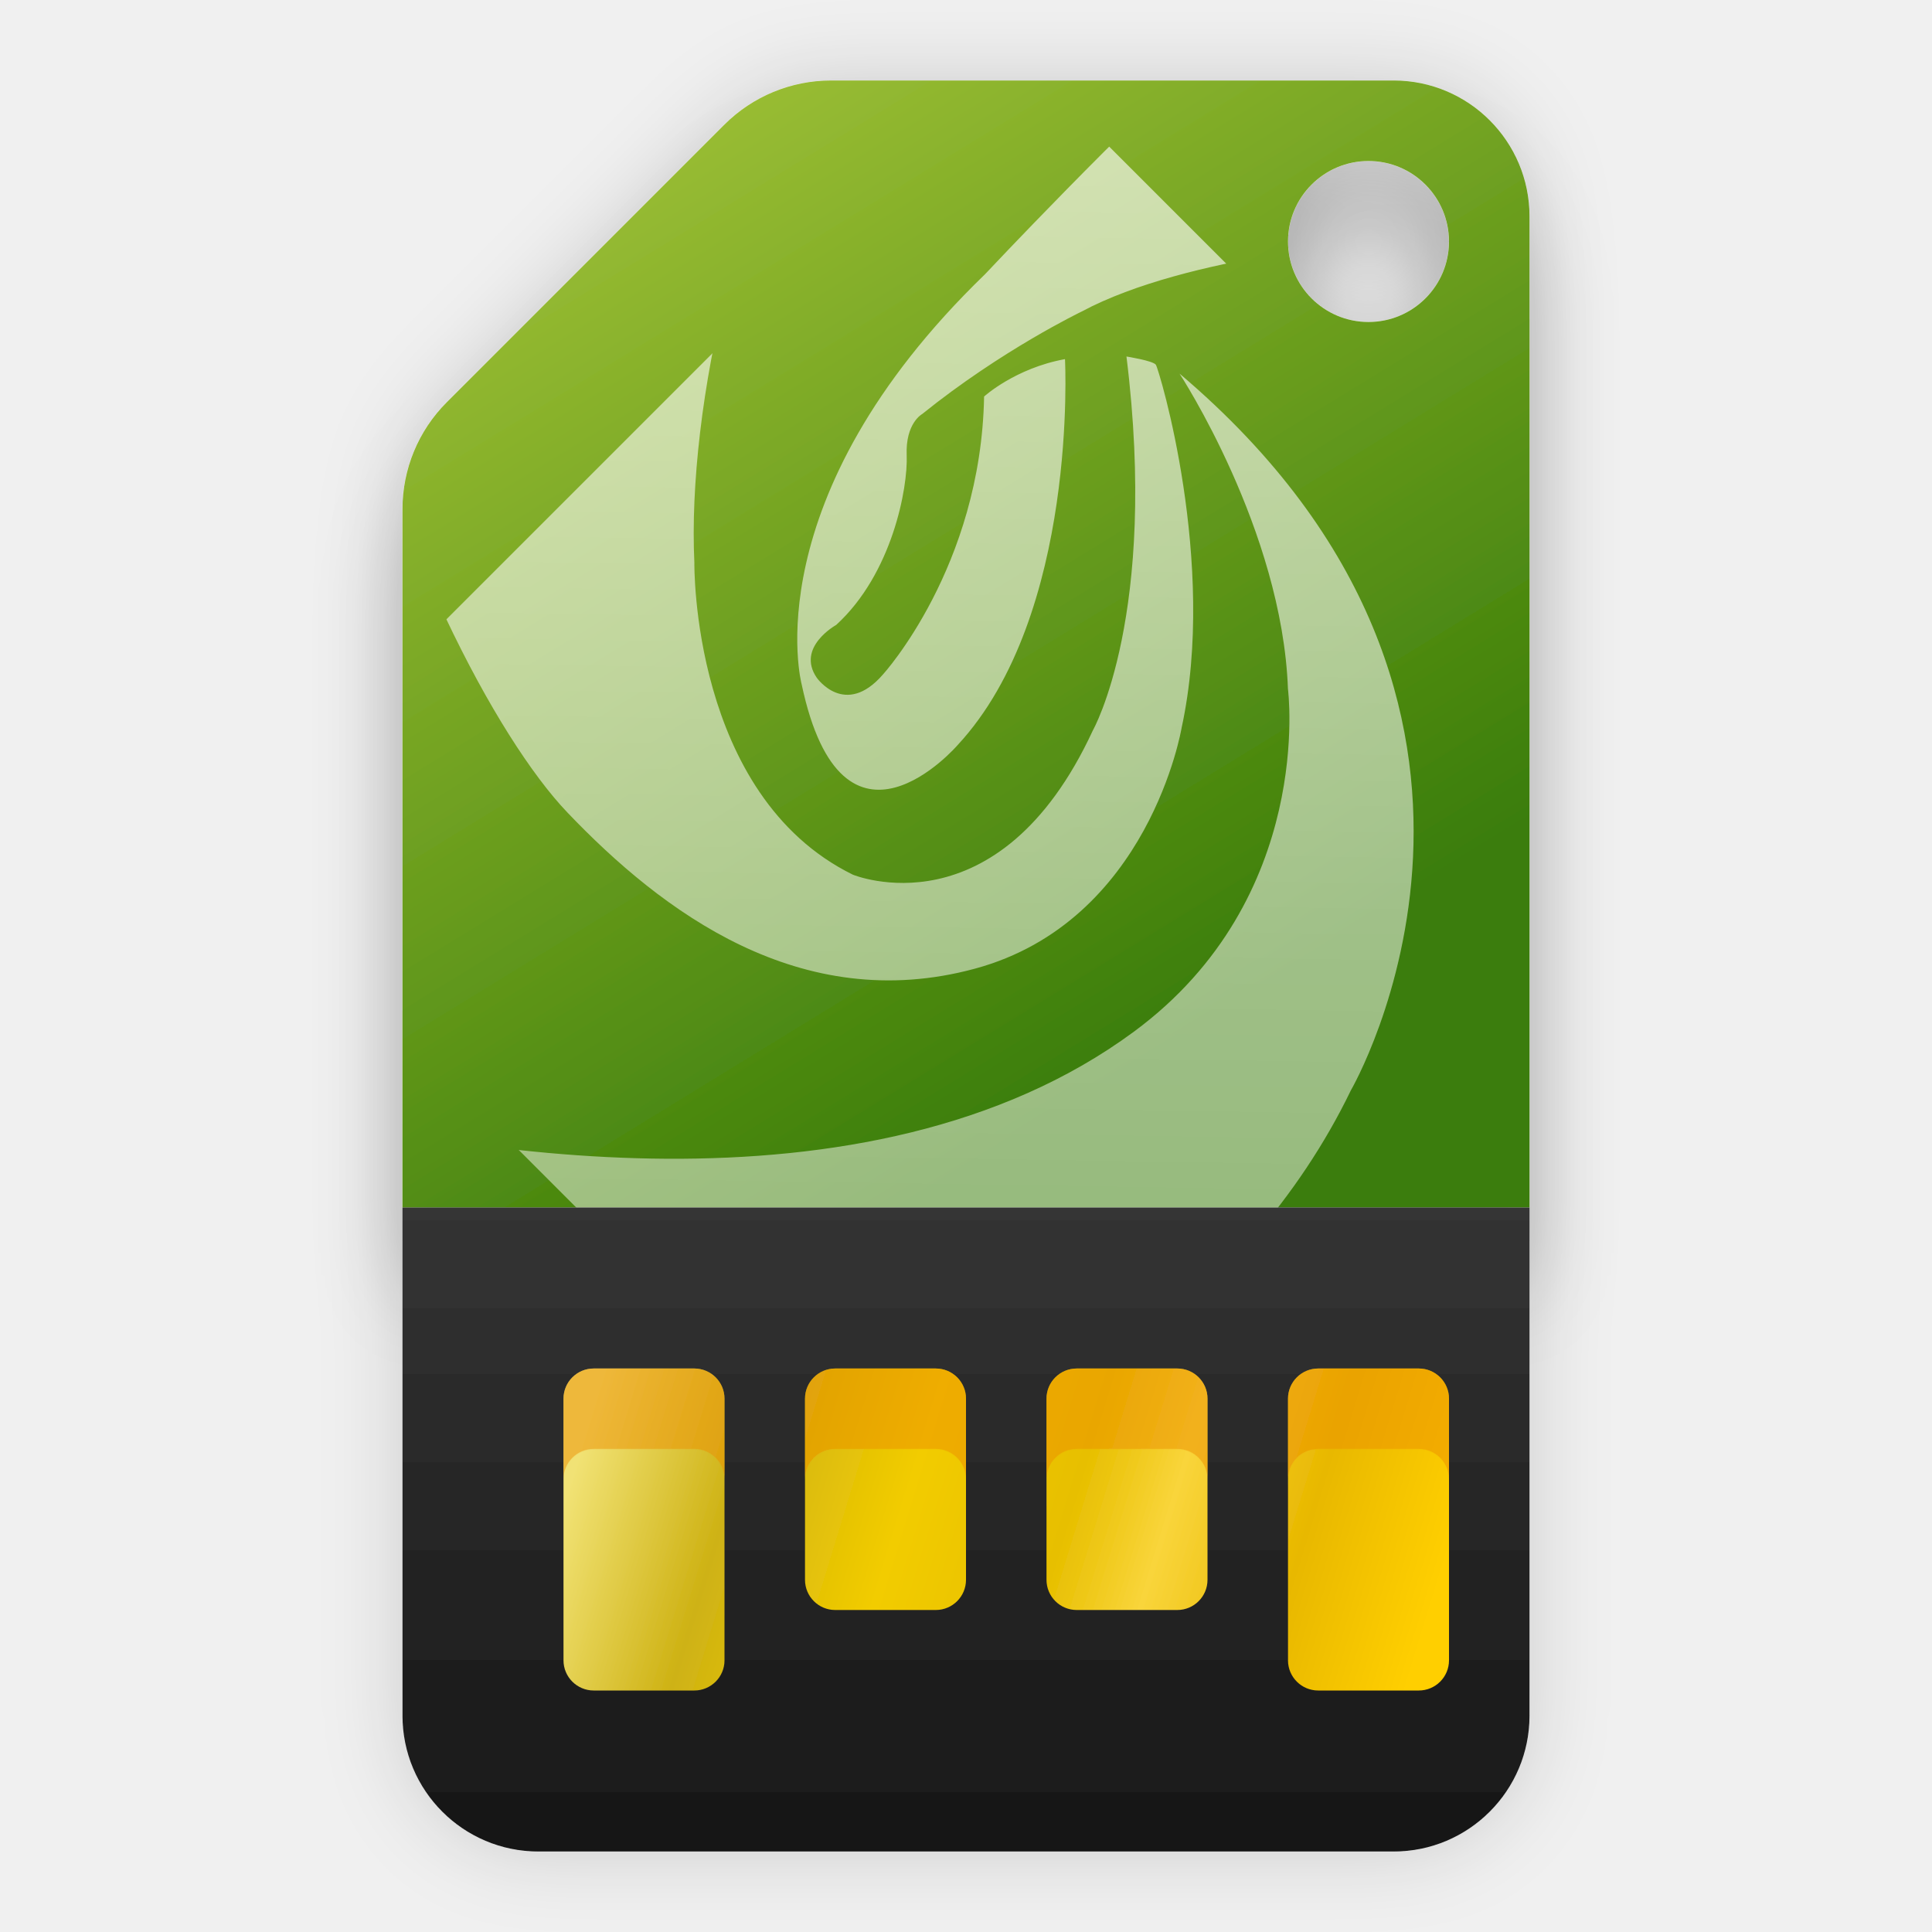
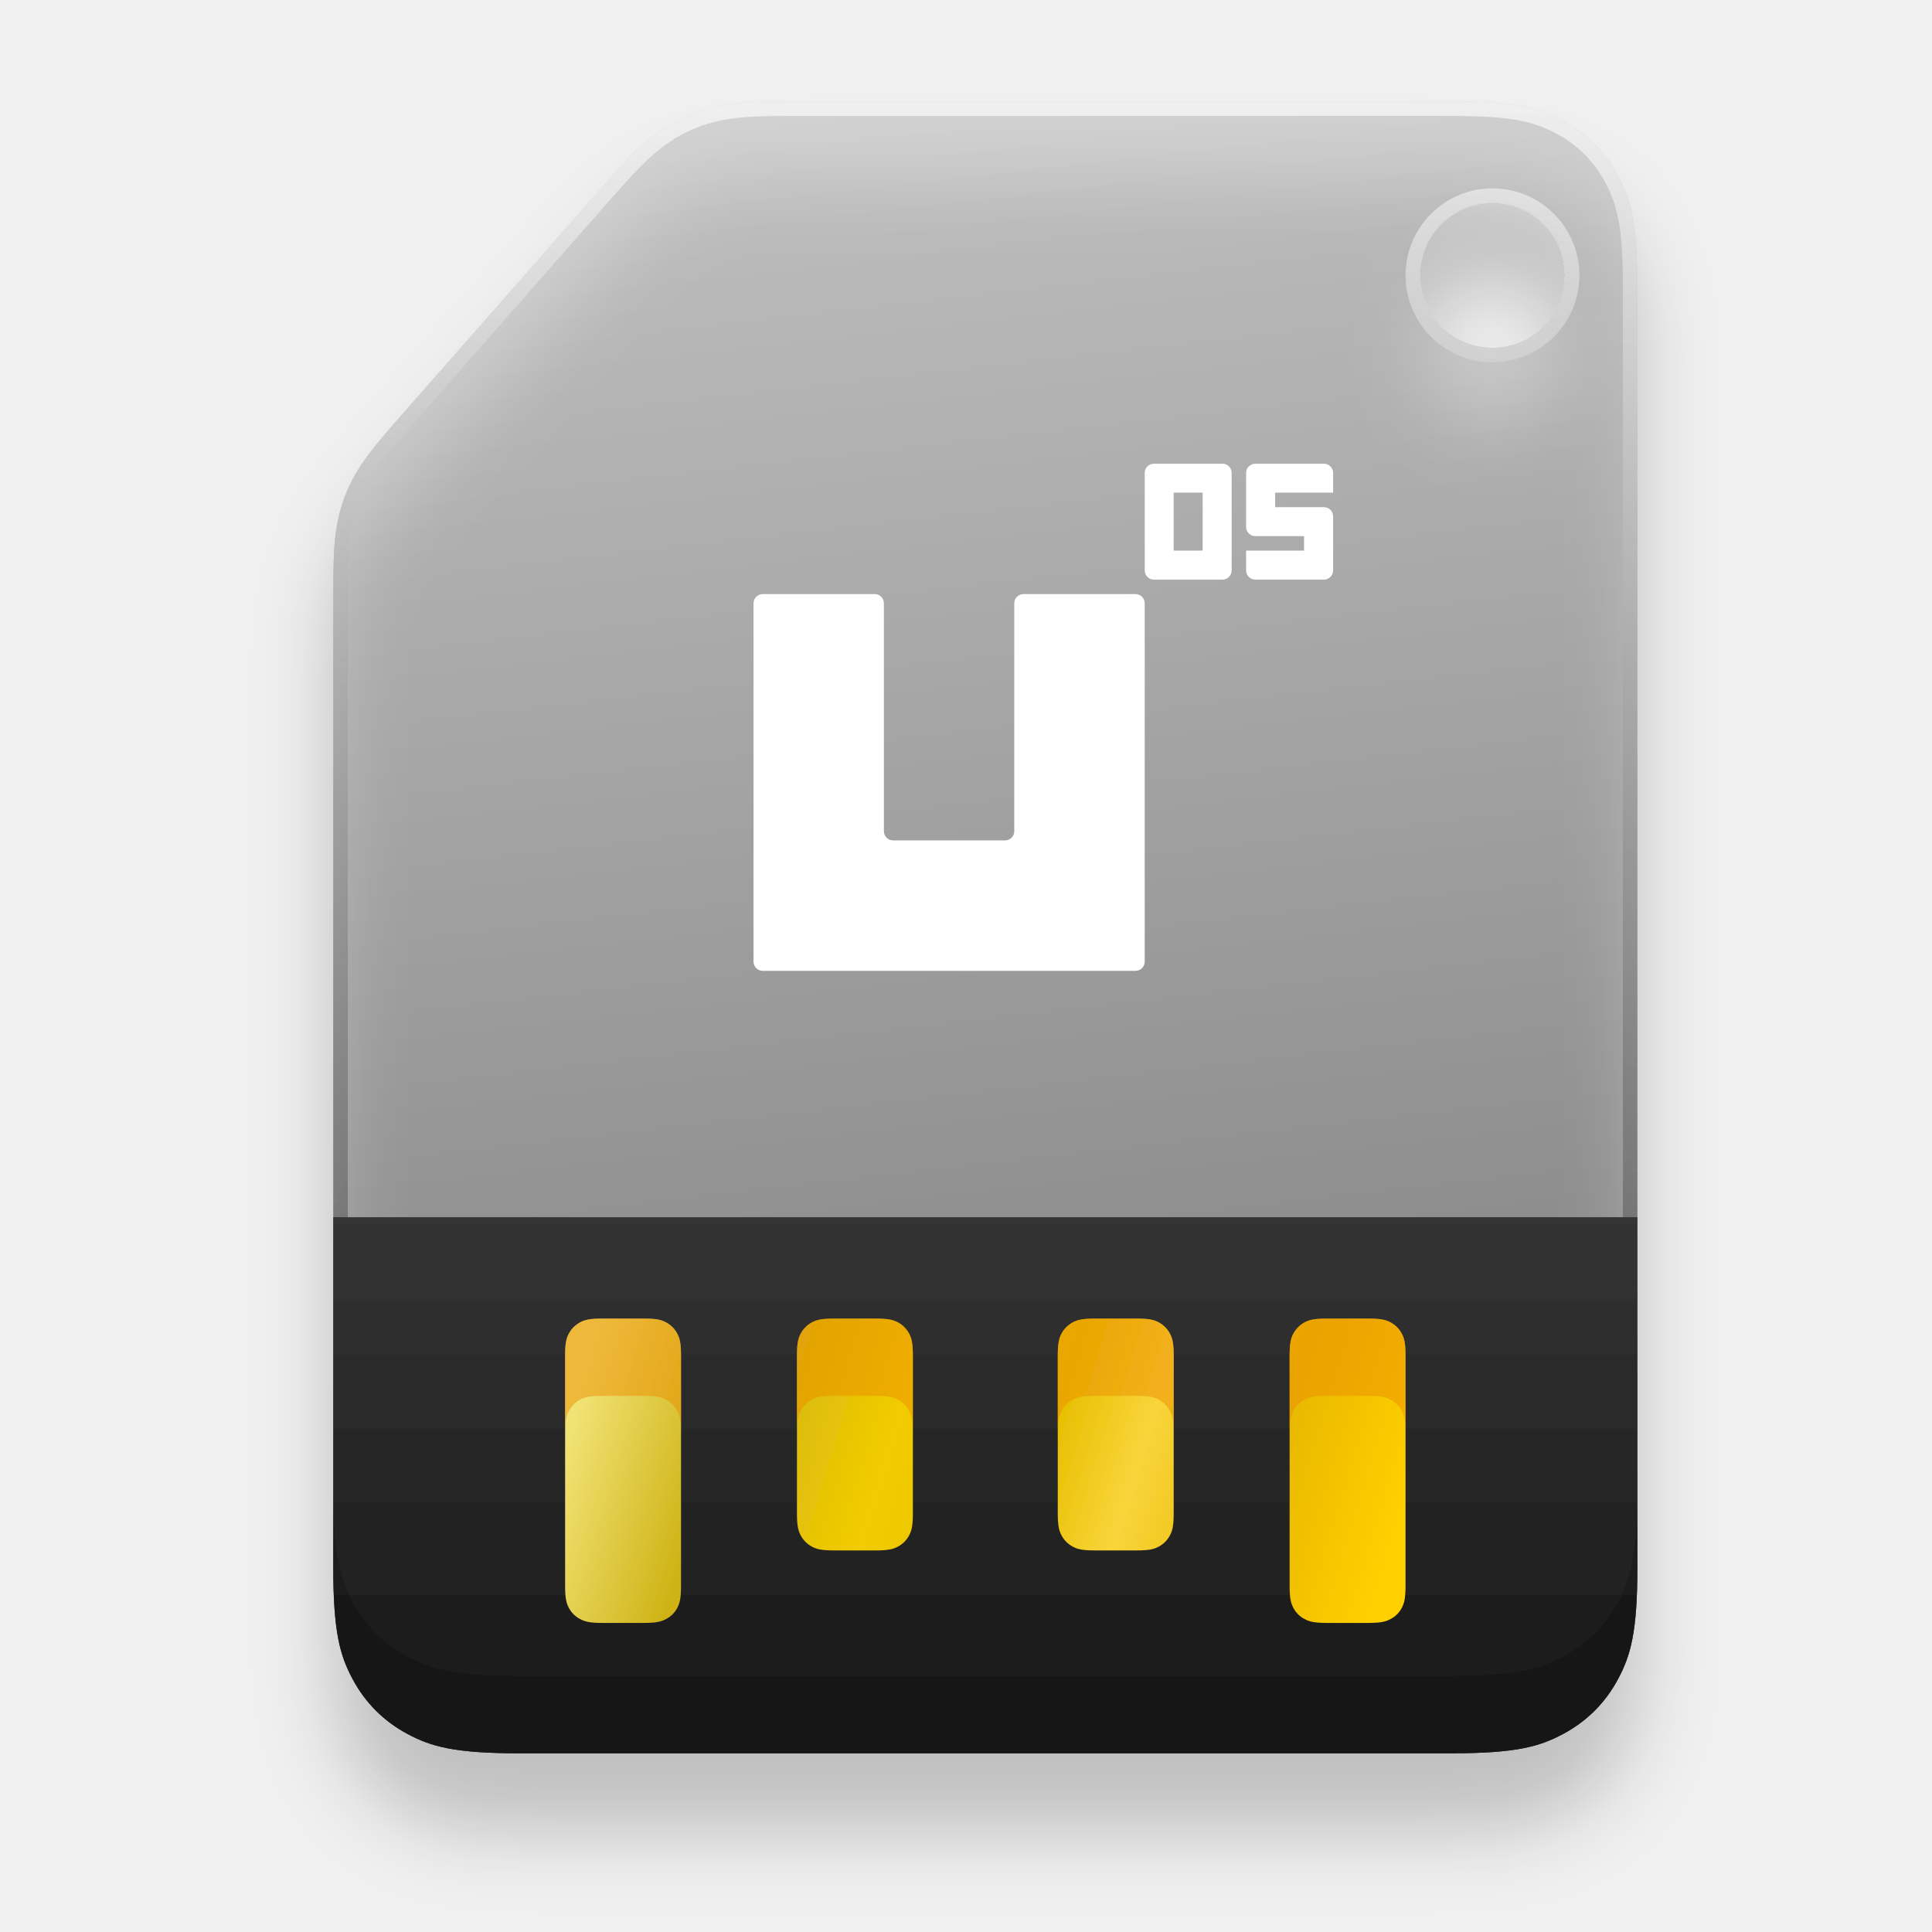
- <svg xmlns="http://www.w3.org/2000/svg" xmlns:xlink="http://www.w3.org/1999/xlink" width="24" height="24" viewBox="0 0 24 24">
+ <svg xmlns="http://www.w3.org/2000/svg" xmlns:xlink="http://www.w3.org/1999/xlink" width="25px" height="25px" viewBox="0 0 25 25" version="1.1">
  <defs>
-     <filter id="deepin-boot-maker-a" width="178.6%" height="136.4%" x="-39.3%" y="-25%" filterUnits="objectBoundingBox">
-       <feOffset in="SourceAlpha" result="shadowOffsetOuter1" />
-       <feGaussianBlur in="shadowOffsetOuter1" result="shadowBlurOuter1" stdDeviation=".5" />
-       <feComposite in="shadowBlurOuter1" in2="SourceAlpha" operator="out" result="shadowBlurOuter1" />
-       <feColorMatrix in="shadowBlurOuter1" result="shadowMatrixOuter1" values="0 0 0 0 0   0 0 0 0 0   0 0 0 0 0  0 0 0 0.15 0" />
+     <filter x="-11.9%" y="-4.7%" width="123.7%" height="118.7%" filterUnits="objectBoundingBox" id="filter-1">
+       <feOffset dx="0" dy="1" in="SourceAlpha" result="shadowOffsetOuter1" />
+       <feGaussianBlur stdDeviation="0.5" in="shadowOffsetOuter1" result="shadowBlurOuter1" />
+       <feColorMatrix values="0 0 0 0 0   0 0 0 0 0   0 0 0 0 0  0 0 0 0.2 0" type="matrix" in="shadowBlurOuter1" result="shadowMatrixOuter1" />
      <feMerge>
        <feMergeNode in="shadowMatrixOuter1" />
        <feMergeNode in="SourceGraphic" />
      </feMerge>
    </filter>
-     <filter id="deepin-boot-maker-b" width="157.1%" height="157.1%" x="-28.6%" y="-28.6%" filterUnits="objectBoundingBox">
-       <feOffset dy="1" in="SourceAlpha" result="shadowOffsetOuter1" />
-       <feGaussianBlur in="shadowOffsetOuter1" result="shadowBlurOuter1" stdDeviation=".5" />
-       <feComposite in="shadowBlurOuter1" in2="SourceAlpha" operator="out" result="shadowBlurOuter1" />
-       <feColorMatrix in="shadowBlurOuter1" result="shadowMatrixOuter1" values="0 0 0 0 0   0 0 0 0 0   0 0 0 0 0  0 0 0 0.2 0" />
-       <feMerge>
-         <feMergeNode in="shadowMatrixOuter1" />
-         <feMergeNode in="SourceGraphic" />
-       </feMerge>
+     <linearGradient x1="36.304%" y1="0%" x2="44.954%" y2="95.303%" id="linearGradient-2">
+       <stop stop-color="#BFBFBF" offset="0%" />
+       <stop stop-color="#7E7E7E" offset="100%" />
+     </linearGradient>
+     <path d="M14.471,-2.26708535e-16 C15.307,1.31724187e-16 15.61,0.087 15.916,0.25 C16.221,0.414 16.461,0.654 16.625,0.959 C16.788,1.265 16.875,1.568 16.875,2.404 L16.875,18.971 C16.875,19.807 16.788,20.11 16.625,20.416 C16.461,20.721 16.221,20.961 15.916,21.125 C15.61,21.288 15.307,21.375 14.471,21.375 L2.404,21.375 C1.568,21.375 1.265,21.288 0.959,21.125 C0.654,20.961 0.414,20.721 0.25,20.416 C0.087,20.11 0,19.807 0,18.971 L0,6.36 C0,5.812 0.017,5.624 0.061,5.416 C0.104,5.207 0.174,5.022 0.279,4.837 C0.384,4.652 0.495,4.5 0.857,4.088 L3.467,1.121 C3.872,0.66 4.033,0.516 4.234,0.378 C4.435,0.239 4.644,0.145 4.881,0.085 C5.094,0.031 5.289,0.005 5.773,0.001 L14.471,-2.26708535e-16 Z M15,1.312 C14.482,1.312 14.062,1.732 14.062,2.25 C14.062,2.768 14.482,3.188 15,3.188 C15.518,3.188 15.938,2.768 15.938,2.25 C15.938,1.732 15.518,1.312 15,1.312 Z" id="path-3" />
+     <filter x="-5.9%" y="-4.7%" width="111.9%" height="109.4%" filterUnits="objectBoundingBox" id="filter-4">
+       <feGaussianBlur stdDeviation="0.5" in="SourceAlpha" result="shadowBlurInner1" />
+       <feOffset dx="0" dy="1" in="shadowBlurInner1" result="shadowOffsetInner1" />
+       <feComposite in="shadowOffsetInner1" in2="SourceAlpha" operator="arithmetic" k2="-1" k3="1" result="shadowInnerInner1" />
+       <feColorMatrix values="0 0 0 0 1   0 0 0 0 1   0 0 0 0 1  0 0 0 0.3 0" type="matrix" in="shadowInnerInner1" />
    </filter>
-     <linearGradient id="deepin-boot-maker-d" x1="28.026%" x2="77.126%" y1="0%" y2="80.043%">
-       <stop offset="0%" stop-color="#9BBE34" />
-       <stop offset="100%" stop-color="#3A7D09" />
+     <linearGradient x1="50%" y1="0%" x2="50%" y2="99.367%" id="linearGradient-5">
+       <stop stop-color="#FFFFFF" stop-opacity="0.655" offset="0%" />
+       <stop stop-color="#000000" stop-opacity="0.441" offset="100%" />
    </linearGradient>
-     <path id="deepin-boot-maker-c" d="M12.312,0 C13.244,-9.98967025e-16 14,0.756 14,1.688 L14,14 L0,14 L0,5.324 C-6.08993485e-17,4.826 0.198,4.349 0.549,3.998 L3.998,0.549 C4.349,0.198 4.826,9.79527442e-16 5.324,0 L12.312,0 Z M12,1 C11.448,1 11,1.448 11,2 C11,2.552 11.448,3 12,3 C12.552,3 13,2.552 13,2 C13,1.448 12.552,1 12,1 Z" />
-     <linearGradient id="deepin-boot-maker-e" x1="82.09%" x2="16.982%" y1="23.327%" y2="86.409%">
-       <stop offset="0%" stop-color="#FFF" stop-opacity=".647" />
-       <stop offset="100%" stop-color="#FFF" />
+     <linearGradient x1="50%" y1="0%" x2="50%" y2="96.171%" id="linearGradient-6">
+       <stop stop-color="#343434" offset="0%" />
+       <stop stop-color="#181818" offset="100%" />
    </linearGradient>
-     <linearGradient id="deepin-boot-maker-g" x1="50%" x2="50%" y1="0%" y2="96.171%">
-       <stop offset="0%" stop-color="#343434" />
-       <stop offset="100%" stop-color="#181818" />
+     <path d="M0,14.438 L16.875,14.438 L16.875,18.971 C16.875,19.807 16.788,20.11 16.624,20.415 C16.461,20.721 16.221,20.961 15.915,21.124 C15.61,21.288 15.307,21.375 14.471,21.375 L2.404,21.375 C1.568,21.375 1.265,21.288 0.96,21.124 C0.654,20.961 0.414,20.721 0.251,20.415 C0.087,20.11 0,19.807 0,18.971 L0,14.438 L0,14.438 Z" id="path-7" />
+     <filter x="-3.0%" y="-7.2%" width="105.9%" height="114.4%" filterUnits="objectBoundingBox" id="filter-8">
+       <feOffset dx="0" dy="-1" in="SourceAlpha" result="shadowOffsetInner1" />
+       <feComposite in="shadowOffsetInner1" in2="SourceAlpha" operator="arithmetic" k2="-1" k3="1" result="shadowInnerInner1" />
+       <feColorMatrix values="0 0 0 0 0   0 0 0 0 0   0 0 0 0 0  0 0 0 0.2 0" type="matrix" in="shadowInnerInner1" />
+     </filter>
+     <linearGradient x1="0%" y1="44.479%" x2="100%" y2="55.514%" id="linearGradient-9">
+       <stop stop-color="#F1E274" offset="0%" />
+       <stop stop-color="#CEB214" offset="18.149%" />
+       <stop stop-color="#F2CC00" offset="37.816%" />
+       <stop stop-color="#E7BF00" offset="56.473%" />
+       <stop stop-color="#F9D53B" offset="67.568%" />
+       <stop stop-color="#E8B800" offset="83.443%" />
+       <stop stop-color="#FFCF00" offset="100%" />
    </linearGradient>
-     <linearGradient id="deepin-boot-maker-h" x1="0%" x2="100%" y1="44.431%" y2="55.562%">
-       <stop offset="0%" stop-color="#F1E274" />
-       <stop offset="18.149%" stop-color="#CEB214" />
-       <stop offset="37.816%" stop-color="#F2CC00" />
-       <stop offset="56.473%" stop-color="#E7BF00" />
-       <stop offset="67.568%" stop-color="#F9D53B" />
-       <stop offset="83.443%" stop-color="#E8B800" />
-       <stop offset="100%" stop-color="#FFCF00" />
-     </linearGradient>
-     <path id="deepin-boot-maker-i" d="M3.625,16 C3.832,16 4,16.168 4,16.375 L4,19.625 C4,19.832 3.832,20 3.625,20 L2.375,20 C2.168,20 2,19.832 2,19.625 L2,16.375 C2,16.168 2.168,16 2.375,16 L3.625,16 Z M12.625,16 C12.832,16 13,16.168 13,16.375 L13,19.625 C13,19.832 12.832,20 12.625,20 L11.375,20 C11.168,20 11,19.832 11,19.625 L11,16.375 C11,16.168 11.168,16 11.375,16 L12.625,16 Z M9.625,16 C9.832,16 10,16.168 10,16.375 L10,18.625 C10,18.832 9.832,19 9.625,19 L8.375,19 C8.168,19 8,18.832 8,18.625 L8,16.375 C8,16.168 8.168,16 8.375,16 L9.625,16 Z M6.625,16 C6.832,16 7,16.168 7,16.375 L7,18.625 C7,18.832 6.832,19 6.625,19 L5.375,19 C5.168,19 5,18.832 5,18.625 L5,16.375 C5,16.168 5.168,16 5.375,16 L6.625,16 Z" />
-     <filter id="deepin-boot-maker-j" width="109.1%" height="125%" x="-4.5%" y="-12.5%" filterUnits="objectBoundingBox">
-       <feOffset dy="1" in="SourceAlpha" result="shadowOffsetInner1" />
-       <feComposite in="shadowOffsetInner1" in2="SourceAlpha" k2="-1" k3="1" operator="arithmetic" result="shadowInnerInner1" />
-       <feColorMatrix in="shadowInnerInner1" values="0 0 0 0 0.927   0 0 0 0 0.559   0 0 0 0 0  0 0 0 0.5 0" />
+     <path d="M3.481,15.75 L4.019,15.75 C4.186,15.75 4.247,15.767 4.308,15.8 C4.369,15.833 4.417,15.881 4.45,15.942 C4.483,16.003 4.5,16.064 4.5,16.231 L4.5,19.207 C4.5,19.374 4.483,19.434 4.45,19.496 C4.417,19.557 4.369,19.605 4.308,19.637 C4.247,19.67 4.186,19.688 4.019,19.688 L3.481,19.688 C3.314,19.688 3.253,19.67 3.192,19.637 C3.131,19.605 3.083,19.557 3.05,19.496 C3.017,19.434 3,19.374 3,19.207 L3,16.231 C3,16.064 3.017,16.003 3.05,15.942 C3.083,15.881 3.131,15.833 3.192,15.8 C3.253,15.767 3.314,15.75 3.481,15.75 Z M12.856,15.75 L13.394,15.75 C13.561,15.75 13.622,15.767 13.683,15.8 C13.744,15.833 13.792,15.881 13.825,15.942 C13.858,16.003 13.875,16.064 13.875,16.231 L13.875,19.207 C13.875,19.374 13.858,19.434 13.825,19.496 C13.792,19.557 13.744,19.605 13.683,19.637 C13.622,19.67 13.561,19.688 13.394,19.688 L12.856,19.688 C12.689,19.688 12.628,19.67 12.567,19.637 C12.506,19.605 12.458,19.557 12.425,19.496 C12.392,19.434 12.375,19.374 12.375,19.207 L12.375,16.231 C12.375,16.064 12.392,16.003 12.425,15.942 C12.458,15.881 12.506,15.833 12.567,15.8 C12.628,15.767 12.689,15.75 12.856,15.75 Z M9.856,15.75 L10.394,15.75 C10.561,15.75 10.622,15.767 10.683,15.8 C10.744,15.833 10.792,15.881 10.825,15.942 C10.858,16.003 10.875,16.064 10.875,16.231 L10.875,18.269 C10.875,18.436 10.858,18.497 10.825,18.558 C10.792,18.619 10.744,18.667 10.683,18.7 C10.622,18.733 10.561,18.75 10.394,18.75 L9.856,18.75 C9.689,18.75 9.628,18.733 9.567,18.7 C9.506,18.667 9.458,18.619 9.425,18.558 C9.392,18.497 9.375,18.436 9.375,18.269 L9.375,16.231 C9.375,16.064 9.392,16.003 9.425,15.942 C9.458,15.881 9.506,15.833 9.567,15.8 C9.628,15.767 9.689,15.75 9.856,15.75 Z M6.481,15.75 L7.019,15.75 C7.186,15.75 7.247,15.767 7.308,15.8 C7.369,15.833 7.417,15.881 7.45,15.942 C7.483,16.003 7.5,16.064 7.5,16.231 L7.5,18.269 C7.5,18.436 7.483,18.497 7.45,18.558 C7.417,18.619 7.369,18.667 7.308,18.7 C7.247,18.733 7.186,18.75 7.019,18.75 L6.481,18.75 C6.314,18.75 6.253,18.733 6.192,18.7 C6.131,18.667 6.083,18.619 6.05,18.558 C6.017,18.497 6,18.436 6,18.269 L6,16.231 C6,16.064 6.017,16.003 6.05,15.942 C6.083,15.881 6.131,15.833 6.192,15.8 C6.253,15.767 6.314,15.75 6.481,15.75 Z" id="path-10" />
+     <filter x="-4.6%" y="-12.7%" width="109.2%" height="125.4%" filterUnits="objectBoundingBox" id="filter-11">
+       <feOffset dx="0" dy="1" in="SourceAlpha" result="shadowOffsetInner1" />
+       <feComposite in="shadowOffsetInner1" in2="SourceAlpha" operator="arithmetic" k2="-1" k3="1" result="shadowInnerInner1" />
+       <feColorMatrix values="0 0 0 0 0.927   0 0 0 0 0.559   0 0 0 0 0  0 0 0 0.5 0" type="matrix" in="shadowInnerInner1" />
    </filter>
+     <path d="M10.5,6.494 L10.5,11.131 C10.5,11.197 10.447,11.25 10.381,11.25 L5.557,11.25 C5.491,11.25 5.438,11.197 5.438,11.131 L5.438,6.494 C5.438,6.428 5.491,6.375 5.557,6.375 L7.006,6.375 C7.072,6.375 7.125,6.428 7.125,6.494 L7.125,9.443 C7.125,9.509 7.178,9.562 7.244,9.562 L8.693,9.562 C8.759,9.562 8.812,9.509 8.812,9.443 L8.812,6.494 C8.812,6.428 8.866,6.375 8.932,6.375 L10.381,6.375 C10.447,6.375 10.5,6.428 10.5,6.494 Z M11.625,4.807 L11.625,6.068 C11.625,6.134 11.572,6.188 11.506,6.188 L10.619,6.188 C10.553,6.188 10.5,6.134 10.5,6.068 L10.5,4.807 C10.5,4.741 10.553,4.688 10.619,4.688 L11.506,4.688 C11.572,4.688 11.625,4.741 11.625,4.807 Z M11.25,5.062 L10.875,5.062 L10.875,5.812 L11.25,5.812 L11.25,5.062 Z M12.818,6.188 L11.932,6.188 C11.866,6.188 11.812,6.134 11.812,6.068 L11.812,5.812 L11.812,5.812 L12.562,5.812 L12.562,5.625 L11.932,5.625 C11.866,5.625 11.812,5.572 11.812,5.506 L11.812,4.807 C11.812,4.741 11.866,4.688 11.932,4.688 L12.818,4.688 C12.884,4.688 12.938,4.741 12.938,4.807 L12.938,5.062 L12.938,5.062 L12.188,5.062 L12.188,5.25 L12.818,5.25 C12.884,5.25 12.938,5.303 12.938,5.369 L12.938,6.068 C12.938,6.134 12.884,6.188 12.818,6.188 Z" id="path-12" />
  </defs>
-   <g fill="none" fill-rule="evenodd" filter="url(#deepin-boot-maker-a)" transform="translate(5 1)">
-     <g filter="url(#deepin-boot-maker-b)">
-       <mask id="deepin-boot-maker-f" fill="#fff">
-         <use xlink:href="#deepin-boot-maker-c" />
+   <g id="apps/128/deepin-boot-maker" stroke="none" fill="none" transform="translate(0.75, 0)">
+     <g id="编组" filter="url(#filter-1)" stroke-width="1" fill-rule="evenodd" transform="translate(3.5625, 1.3125)">
+       <g id="编组-2">
+         <g id="形状结合">
+           <use fill="url(#linearGradient-2)" fill-rule="evenodd" xlink:href="#path-3" />
+           <use fill="black" fill-opacity="1" filter="url(#filter-4)" xlink:href="#path-3" />
+         </g>
+         <path d="M14.471,0 C15.307,0 15.61,0.087 15.916,0.25 C16.221,0.414 16.461,0.654 16.625,0.959 C16.788,1.265 16.875,1.568 16.875,2.404 L16.875,18.971 C16.875,19.807 16.788,20.11 16.625,20.416 C16.461,20.721 16.221,20.961 15.916,21.125 C15.61,21.288 15.307,21.375 14.471,21.375 L2.404,21.375 C1.568,21.375 1.265,21.288 0.959,21.125 C0.654,20.961 0.414,20.721 0.25,20.416 C0.087,20.11 0,19.807 0,18.971 L0,6.36 C0,5.812 0.017,5.624 0.061,5.416 C0.104,5.207 0.174,5.022 0.279,4.837 C0.384,4.652 0.495,4.5 0.857,4.088 L3.467,1.121 C3.872,0.66 4.033,0.516 4.234,0.378 C4.435,0.239 4.644,0.145 4.881,0.085 C5.109,0.027 5.317,0.002 5.881,0 L14.471,0 Z M5.882,0.188 C5.368,0.189 5.158,0.208 4.927,0.267 C4.711,0.321 4.523,0.407 4.34,0.532 C4.137,0.672 3.977,0.824 3.607,1.245 L0.998,4.212 C0.664,4.592 0.547,4.744 0.442,4.93 C0.346,5.098 0.284,5.265 0.244,5.454 C0.203,5.654 0.189,5.839 0.188,6.298 L0.188,18.971 C0.188,19.705 0.247,20.011 0.416,20.327 C0.562,20.6 0.775,20.813 1.048,20.959 C1.364,21.128 1.67,21.188 2.404,21.188 L14.471,21.188 C15.205,21.188 15.511,21.128 15.827,20.959 C16.1,20.813 16.313,20.6 16.459,20.327 C16.628,20.011 16.688,19.705 16.688,18.971 L16.688,2.404 C16.688,1.67 16.628,1.364 16.459,1.048 C16.313,0.775 16.1,0.562 15.827,0.416 C15.511,0.247 15.205,0.188 14.471,0.188 L5.882,0.188 Z M15,1.125 C15.621,1.125 16.125,1.629 16.125,2.25 C16.125,2.871 15.621,3.375 15,3.375 C14.379,3.375 13.875,2.871 13.875,2.25 C13.875,1.629 14.379,1.125 15,1.125 Z M15,1.312 C14.482,1.312 14.062,1.732 14.062,2.25 C14.062,2.768 14.482,3.188 15,3.188 C15.518,3.188 15.938,2.768 15.938,2.25 C15.938,1.732 15.518,1.312 15,1.312 Z" id="形状结合" fill="url(#linearGradient-5)" fill-rule="nonzero" />
+         <g id="矩形">
+           <use fill="url(#linearGradient-6)" fill-rule="evenodd" xlink:href="#path-7" />
+           <use fill="black" fill-opacity="1" filter="url(#filter-8)" xlink:href="#path-7" />
+         </g>
+         <g id="形状结合">
+           <use fill="url(#linearGradient-9)" fill-rule="evenodd" xlink:href="#path-10" />
+           <use fill="black" fill-opacity="1" filter="url(#filter-11)" xlink:href="#path-10" />
+         </g>
+       </g>
+       <mask id="mask-13" fill="white">
+         <use xlink:href="#path-12" />
      </mask>
-       <use fill="url(#deepin-boot-maker-d)" xlink:href="#deepin-boot-maker-c" />
-       <path fill="url(#deepin-boot-maker-e)" fill-opacity=".67" fill-rule="nonzero" d="M-2.727,8.029 C-2.368,8.326 -1.954,8.694 -1.553,9.108 C-1.553,9.108 0.248,10.688 1.692,11.124 C1.692,11.124 2.731,11.489 3.991,11.624 C3.991,11.624 4.219,11.693 4.491,11.397 C4.762,11.103 5.656,10.484 6.6,10.527 C6.6,10.527 7.149,10.686 7.234,10.234 C7.234,10.234 7.342,9.63 6.624,9.681 C6.624,9.681 4.819,9.764 3.294,11.234 C3.294,11.234 2.772,11.21 2.255,10.852 C2.255,10.852 4.379,8.488 6.588,8.405 C6.588,8.405 8.77,8.242 7.423,10.311 C7.423,10.311 6.23,12.368 2.212,12.3 C2.212,12.3 -0.332,12.379 -1.876,12.283 C-1.391,13.349 -0.909,14.37 0.125,15.333 C0.374,15.571 0.624,15.832 1.013,15.916 C3.36,15.46 6.016,13.73 7.299,12.319 C7.299,12.319 9.37,10.308 8.647,8.187 C8.647,8.187 7.899,6.381 5.271,7.346 C5.271,7.346 3.679,7.786 1.692,10.335 C1.692,10.335 1.497,10.067 1.506,10.005 C1.515,9.942 2.705,7.723 4.469,6.589 C4.469,6.589 6.454,5.171 8.402,6.29 C10.349,7.408 10.648,9.542 10.608,11.242 C10.579,12.512 9.753,15.211 8.109,17.813 C10.144,17.54 12.1,16.607 13.633,15.019 C14.67,13.946 15.4,12.689 15.827,11.356 C14.647,9.351 11.629,4.953 7.557,4.339 C4.788,3.921 3.194,5.996 3.194,5.996 C1.848,7.444 1.376,9.719 1.376,9.719 C0.848,3.322 6.166,1.918 6.166,1.918 C8.993,0.932 12.18,1.655 14.425,2.804 C14.108,2.373 13.751,1.963 13.353,1.579 C9.564,-2.081 3.548,-1.996 -0.086,1.768 L-0.697,1.178 C3.261,-2.922 9.814,-3.014 13.94,0.971 C18.066,4.956 18.202,11.51 14.244,15.609 C10.286,19.709 3.732,19.802 -0.393,15.817 C-4.519,11.832 -4.655,5.277 -0.697,1.178 L-0.086,1.768 C-1.779,3.521 -2.656,5.764 -2.727,8.029 Z" mask="url(#deepin-boot-maker-f)" transform="rotate(135 6.773 8.394)" />
+       <use id="形状结合" fill="#FFFFFF" fill-rule="nonzero" xlink:href="#path-12" />
    </g>
-     <path fill="url(#deepin-boot-maker-g)" d="M0,14 L14,14 L14,20.312 C14,21.244 13.244,22 12.312,22 L1.688,22 C0.756,22 1.14134695e-16,21.244 0,20.312 L0,14 L0,14 Z" />
-     <use fill="url(#deepin-boot-maker-h)" xlink:href="#deepin-boot-maker-i" />
-     <use fill="#000" filter="url(#deepin-boot-maker-j)" xlink:href="#deepin-boot-maker-i" />
+     <g id="Guide/128" />
  </g>
</svg>
